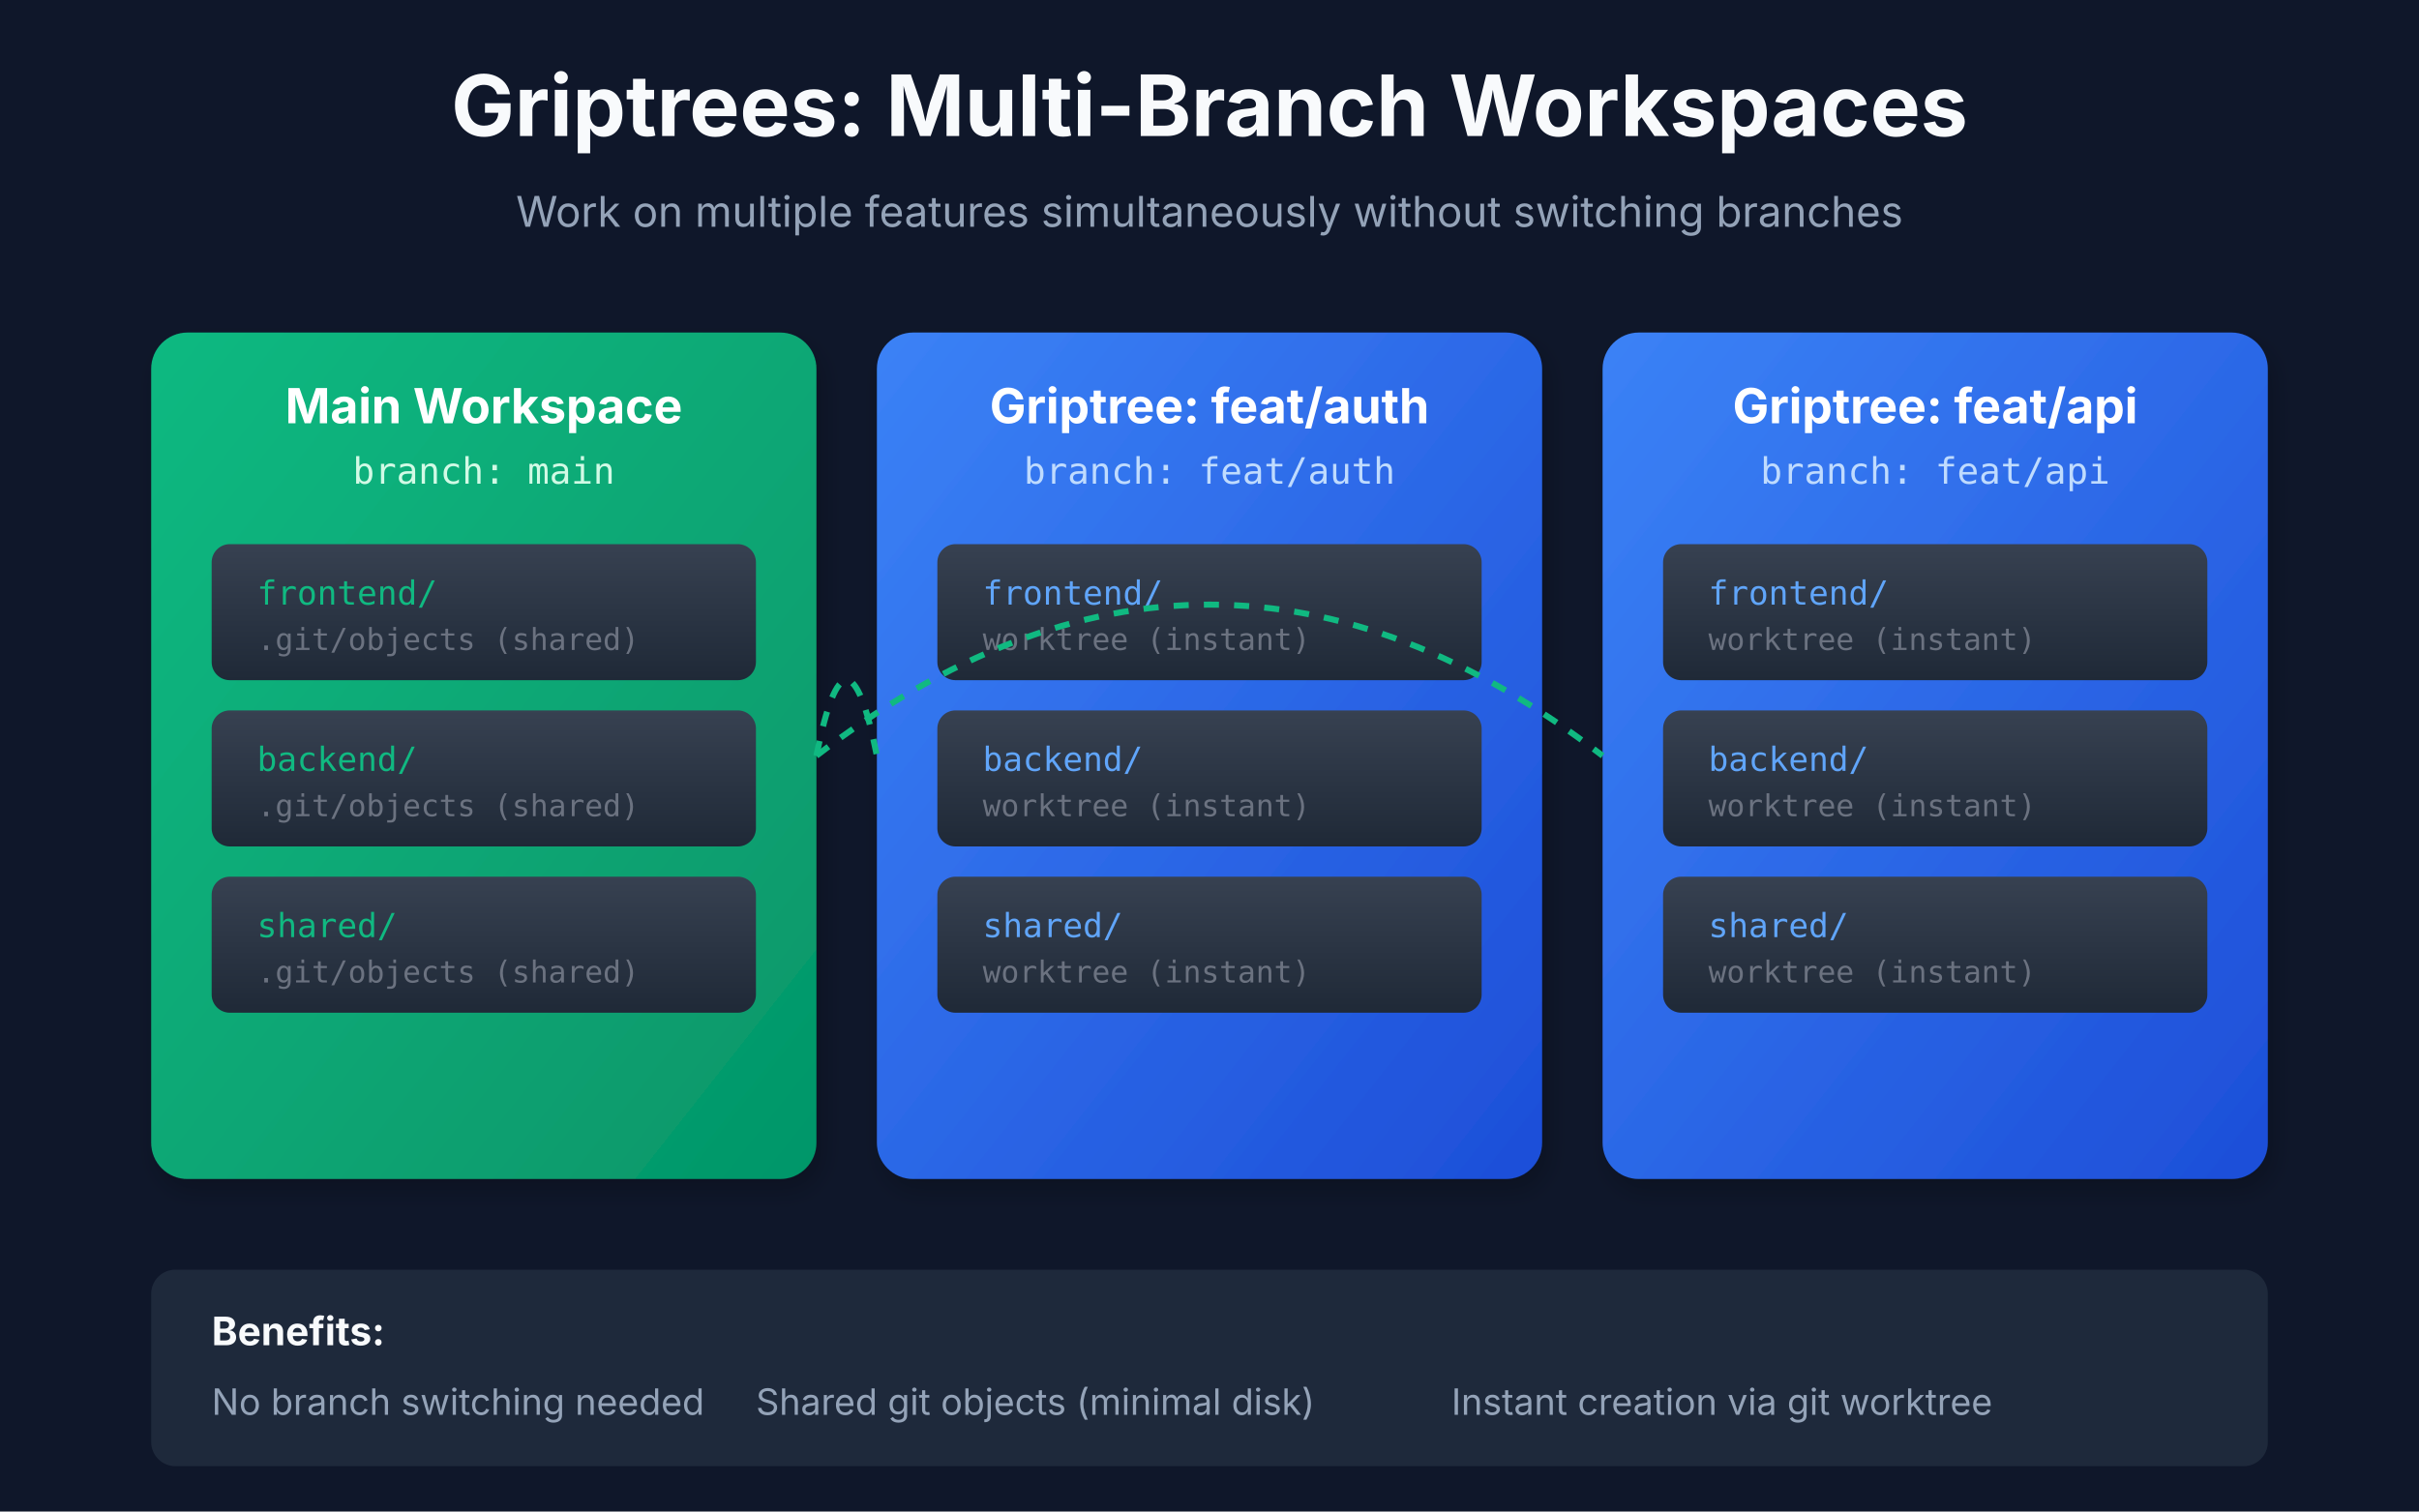
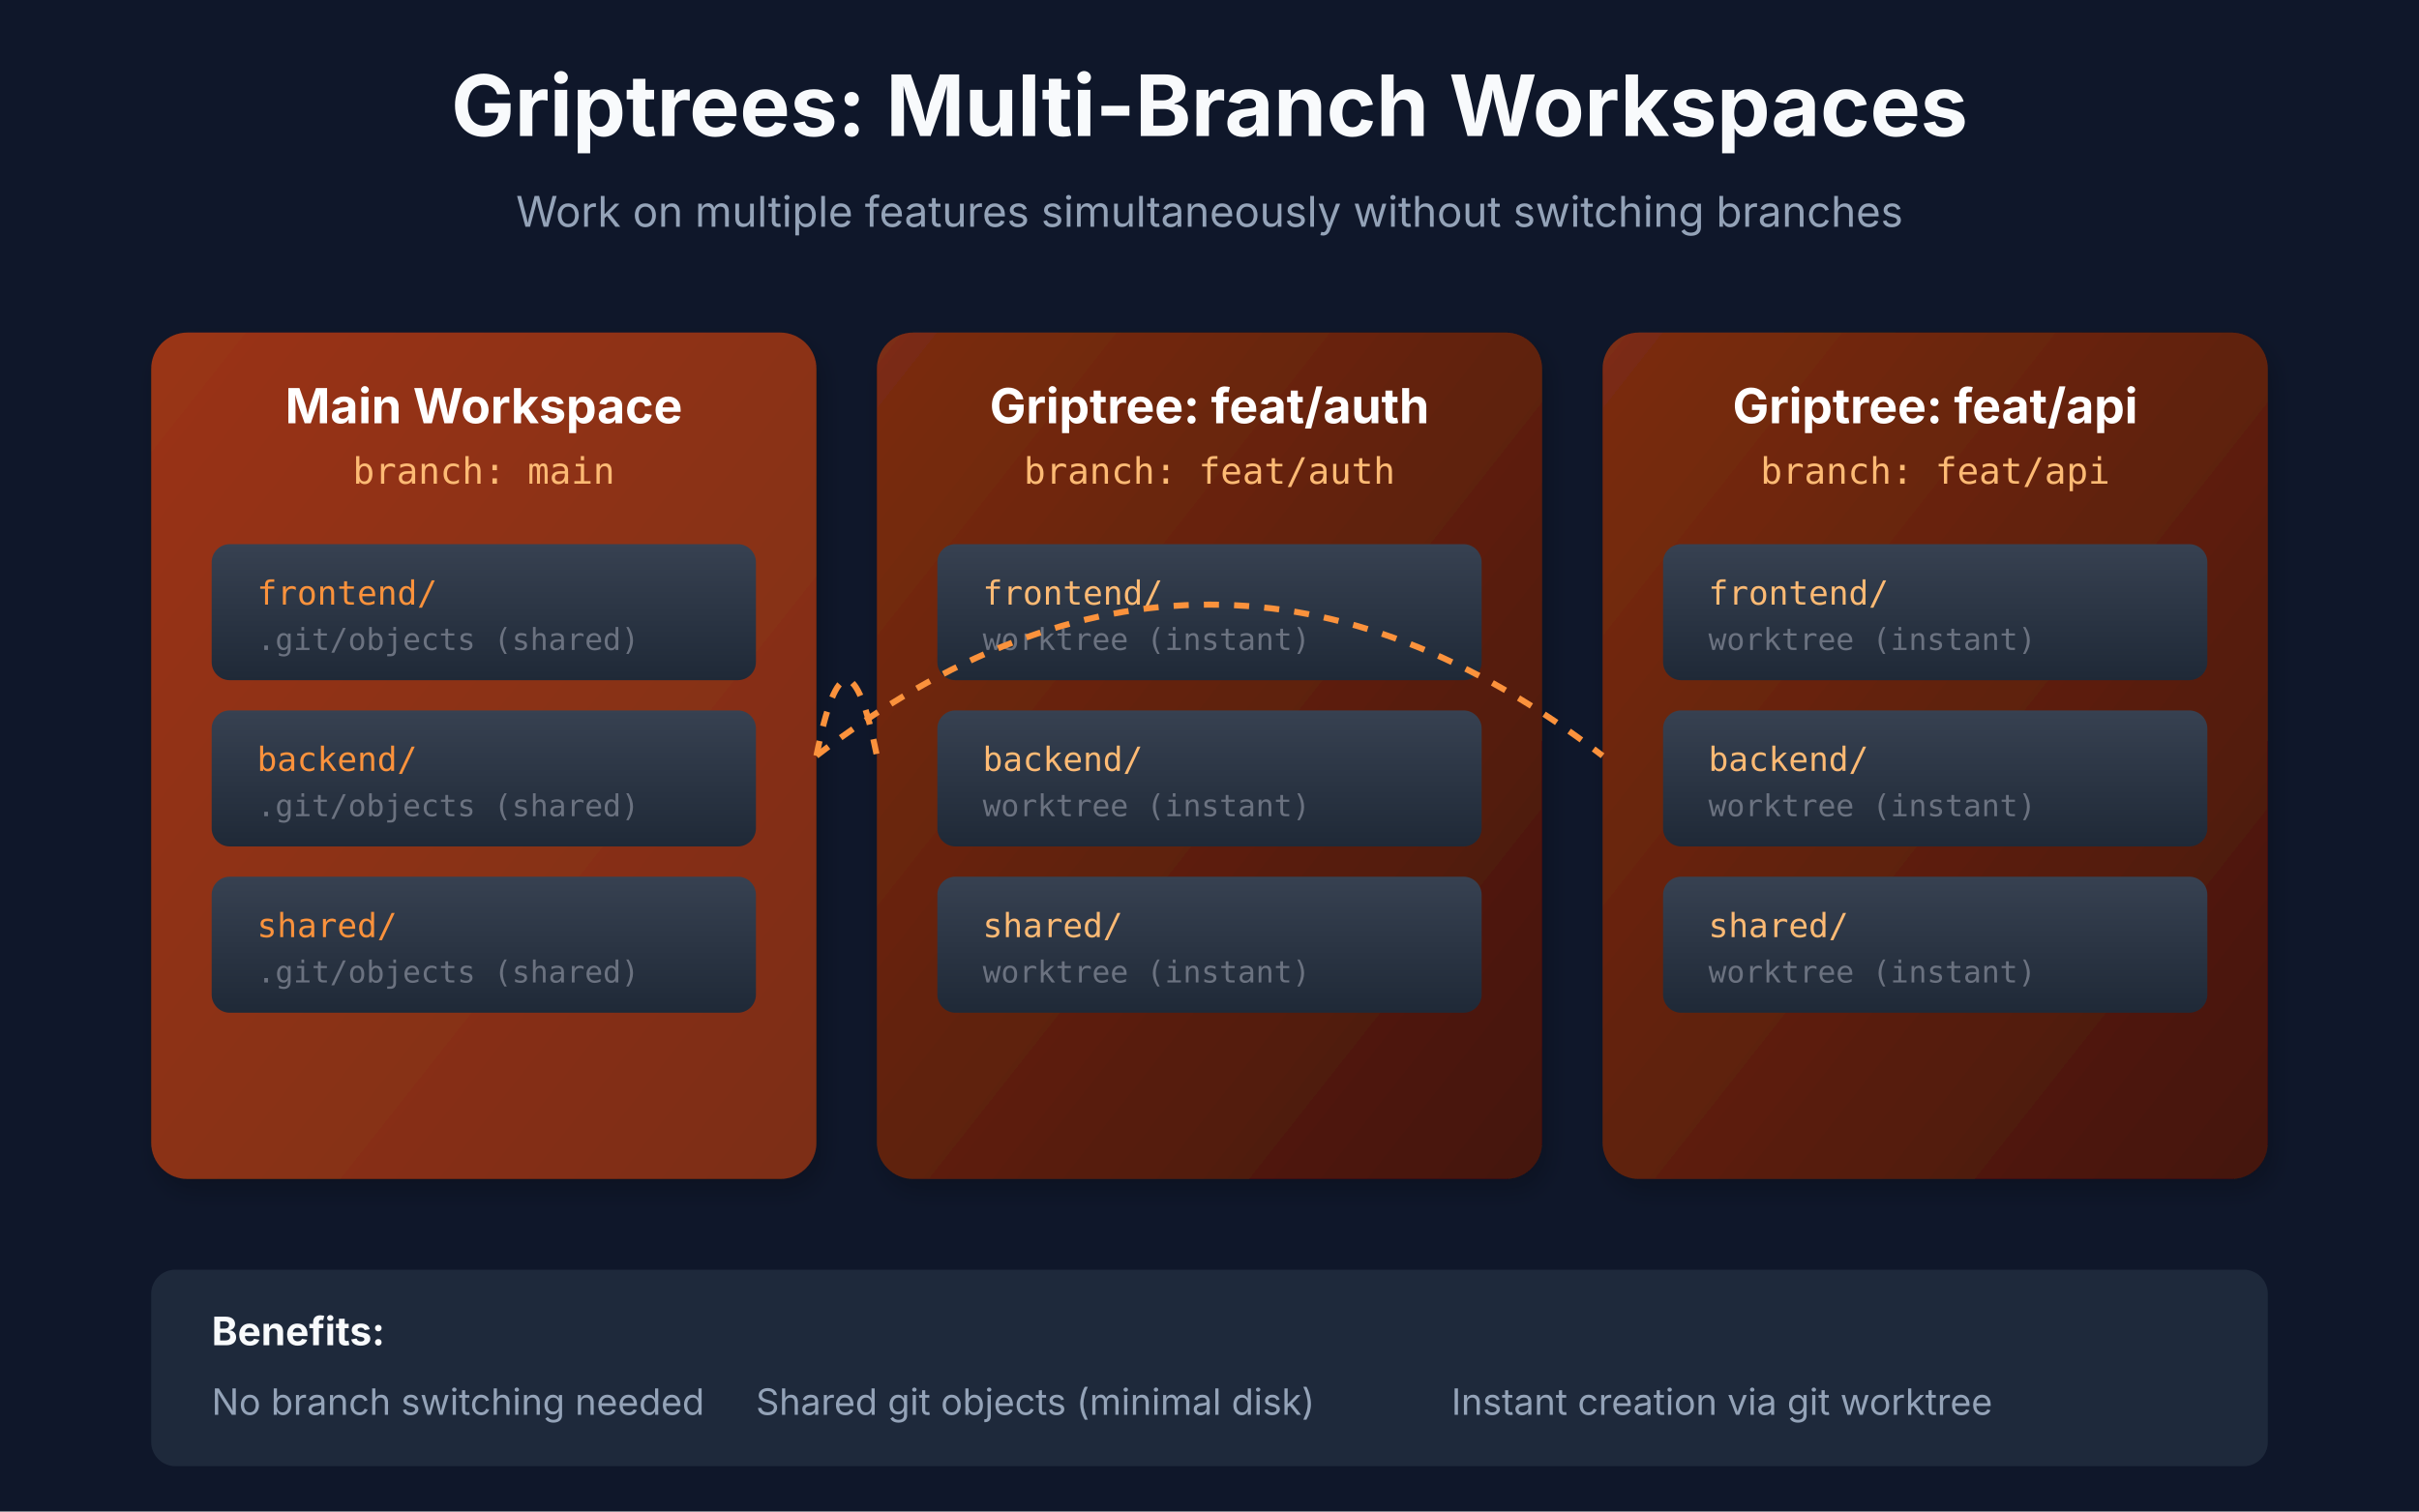
<svg xmlns="http://www.w3.org/2000/svg" viewBox="0 0 800 500">
  <defs>
    <linearGradient id="mainGrad" x1="0%" y1="0%" x2="100%" y2="100%">
-       <stop offset="0%" style="stop-color:#10B981;stop-opacity:1" />
-       <stop offset="100%" style="stop-color:#059669;stop-opacity:1" />
+       <stop offset="0%" style="stop-color:#9A3412;stop-opacity:1" />
+       <stop offset="100%" style="stop-color:#7C2D12;stop-opacity:1" />
    </linearGradient>
    <linearGradient id="treeGrad" x1="0%" y1="0%" x2="100%" y2="100%">
-       <stop offset="0%" style="stop-color:#3B82F6;stop-opacity:1" />
-       <stop offset="100%" style="stop-color:#1D4ED8;stop-opacity:1" />
+       <stop offset="0%" style="stop-color:#7C2D12;stop-opacity:1" />
+       <stop offset="100%" style="stop-color:#431407;stop-opacity:1" />
    </linearGradient>
    <linearGradient id="repoGrad" x1="0%" y1="0%" x2="0%" y2="100%">
      <stop offset="0%" style="stop-color:#374151;stop-opacity:1" />
      <stop offset="100%" style="stop-color:#1F2937;stop-opacity:1" />
    </linearGradient>
    <filter id="shadow" x="-20%" y="-20%" width="140%" height="140%">
      <feDropShadow dx="2" dy="4" stdDeviation="4" flood-opacity="0.2" />
    </filter>
  </defs>
  <rect width="800" height="500" fill="#0F172A" />
  <text x="400" y="45" font-family="system-ui, -apple-system, sans-serif" font-size="28" font-weight="bold" fill="#F8FAFC" text-anchor="middle">Griptrees: Multi-Branch Workspaces</text>
  <text x="400" y="75" font-family="system-ui, -apple-system, sans-serif" font-size="14" fill="#94A3B8" text-anchor="middle">Work on multiple features simultaneously without switching branches</text>
  <g transform="translate(50, 110)">
    <rect x="0" y="0" width="220" height="280" rx="12" fill="url(#mainGrad)" filter="url(#shadow)" />
    <text x="110" y="30" font-family="system-ui, -apple-system, sans-serif" font-size="16" font-weight="bold" fill="white" text-anchor="middle">Main Workspace</text>
-     <text x="110" y="50" font-family="monospace" font-size="12" fill="#D1FAE5" text-anchor="middle">branch: main</text>
+     <text x="110" y="50" font-family="monospace" font-size="12" fill="#FDBA74" text-anchor="middle">branch: main</text>
    <g transform="translate(20, 70)">
      <rect x="0" y="0" width="180" height="45" rx="6" fill="url(#repoGrad)" />
-       <text x="15" y="20" font-family="monospace" font-size="11" fill="#10B981">frontend/</text>
+       <text x="15" y="20" font-family="monospace" font-size="11" fill="#FB923C">frontend/</text>
      <text x="15" y="35" font-family="monospace" font-size="10" fill="#6B7280">.git/objects (shared)</text>
    </g>
    <g transform="translate(20, 125)">
      <rect x="0" y="0" width="180" height="45" rx="6" fill="url(#repoGrad)" />
-       <text x="15" y="20" font-family="monospace" font-size="11" fill="#10B981">backend/</text>
+       <text x="15" y="20" font-family="monospace" font-size="11" fill="#FB923C">backend/</text>
      <text x="15" y="35" font-family="monospace" font-size="10" fill="#6B7280">.git/objects (shared)</text>
    </g>
    <g transform="translate(20, 180)">
      <rect x="0" y="0" width="180" height="45" rx="6" fill="url(#repoGrad)" />
-       <text x="15" y="20" font-family="monospace" font-size="11" fill="#10B981">shared/</text>
+       <text x="15" y="20" font-family="monospace" font-size="11" fill="#FB923C">shared/</text>
      <text x="15" y="35" font-family="monospace" font-size="10" fill="#6B7280">.git/objects (shared)</text>
    </g>
  </g>
  <g transform="translate(290, 110)">
    <rect x="0" y="0" width="220" height="280" rx="12" fill="url(#treeGrad)" filter="url(#shadow)" />
    <text x="110" y="30" font-family="system-ui, -apple-system, sans-serif" font-size="16" font-weight="bold" fill="white" text-anchor="middle">Griptree: feat/auth</text>
-     <text x="110" y="50" font-family="monospace" font-size="12" fill="#BFDBFE" text-anchor="middle">branch: feat/auth</text>
+     <text x="110" y="50" font-family="monospace" font-size="12" fill="#FDBA74" text-anchor="middle">branch: feat/auth</text>
    <g transform="translate(20, 70)">
      <rect x="0" y="0" width="180" height="45" rx="6" fill="url(#repoGrad)" />
-       <text x="15" y="20" font-family="monospace" font-size="11" fill="#60A5FA">frontend/</text>
+       <text x="15" y="20" font-family="monospace" font-size="11" fill="#FDBA74">frontend/</text>
      <text x="15" y="35" font-family="monospace" font-size="10" fill="#6B7280">worktree (instant)</text>
    </g>
    <g transform="translate(20, 125)">
      <rect x="0" y="0" width="180" height="45" rx="6" fill="url(#repoGrad)" />
-       <text x="15" y="20" font-family="monospace" font-size="11" fill="#60A5FA">backend/</text>
+       <text x="15" y="20" font-family="monospace" font-size="11" fill="#FDBA74">backend/</text>
      <text x="15" y="35" font-family="monospace" font-size="10" fill="#6B7280">worktree (instant)</text>
    </g>
    <g transform="translate(20, 180)">
      <rect x="0" y="0" width="180" height="45" rx="6" fill="url(#repoGrad)" />
-       <text x="15" y="20" font-family="monospace" font-size="11" fill="#60A5FA">shared/</text>
+       <text x="15" y="20" font-family="monospace" font-size="11" fill="#FDBA74">shared/</text>
      <text x="15" y="35" font-family="monospace" font-size="10" fill="#6B7280">worktree (instant)</text>
    </g>
  </g>
  <g transform="translate(530, 110)">
    <rect x="0" y="0" width="220" height="280" rx="12" fill="url(#treeGrad)" filter="url(#shadow)" />
    <text x="110" y="30" font-family="system-ui, -apple-system, sans-serif" font-size="16" font-weight="bold" fill="white" text-anchor="middle">Griptree: feat/api</text>
-     <text x="110" y="50" font-family="monospace" font-size="12" fill="#BFDBFE" text-anchor="middle">branch: feat/api</text>
+     <text x="110" y="50" font-family="monospace" font-size="12" fill="#FDBA74" text-anchor="middle">branch: feat/api</text>
    <g transform="translate(20, 70)">
      <rect x="0" y="0" width="180" height="45" rx="6" fill="url(#repoGrad)" />
-       <text x="15" y="20" font-family="monospace" font-size="11" fill="#60A5FA">frontend/</text>
+       <text x="15" y="20" font-family="monospace" font-size="11" fill="#FDBA74">frontend/</text>
      <text x="15" y="35" font-family="monospace" font-size="10" fill="#6B7280">worktree (instant)</text>
    </g>
    <g transform="translate(20, 125)">
      <rect x="0" y="0" width="180" height="45" rx="6" fill="url(#repoGrad)" />
-       <text x="15" y="20" font-family="monospace" font-size="11" fill="#60A5FA">backend/</text>
+       <text x="15" y="20" font-family="monospace" font-size="11" fill="#FDBA74">backend/</text>
      <text x="15" y="35" font-family="monospace" font-size="10" fill="#6B7280">worktree (instant)</text>
    </g>
    <g transform="translate(20, 180)">
      <rect x="0" y="0" width="180" height="45" rx="6" fill="url(#repoGrad)" />
-       <text x="15" y="20" font-family="monospace" font-size="11" fill="#60A5FA">shared/</text>
+       <text x="15" y="20" font-family="monospace" font-size="11" fill="#FDBA74">shared/</text>
      <text x="15" y="35" font-family="monospace" font-size="10" fill="#6B7280">worktree (instant)</text>
    </g>
  </g>
  <defs>
    <marker id="arrowhead" markerWidth="10" markerHeight="7" refX="9" refY="3.5" orient="auto">
-       <polygon points="0 0, 10 3.5, 0 7" fill="#10B981" />
+       <polygon points="0 0, 10 3.5, 0 7" fill="#FB923C" />
    </marker>
  </defs>
-   <path d="M 270 250 Q 280 200 290 250" stroke="#10B981" stroke-width="2" fill="none" stroke-dasharray="5,5" />
-   <path d="M 270 250 Q 400 150 530 250" stroke="#10B981" stroke-width="2" fill="none" stroke-dasharray="5,5" />
+   <path d="M 270 250 Q 280 200 290 250" stroke="#FB923C" stroke-width="2" fill="none" stroke-dasharray="5,5" />
+   <path d="M 270 250 Q 400 150 530 250" stroke="#FB923C" stroke-width="2" fill="none" stroke-dasharray="5,5" />
  <g transform="translate(50, 420)">
    <rect x="0" y="0" width="700" height="65" rx="8" fill="#1E293B" />
    <text x="20" y="25" font-family="system-ui, -apple-system, sans-serif" font-size="13" font-weight="bold" fill="#F8FAFC">Benefits:</text>
    <text x="20" y="48" font-family="system-ui, -apple-system, sans-serif" font-size="12" fill="#94A3B8">No branch switching needed</text>
    <text x="200" y="48" font-family="system-ui, -apple-system, sans-serif" font-size="12" fill="#94A3B8">Shared git objects (minimal disk)</text>
    <text x="430" y="48" font-family="system-ui, -apple-system, sans-serif" font-size="12" fill="#94A3B8">Instant creation via git worktree</text>
  </g>
</svg>
